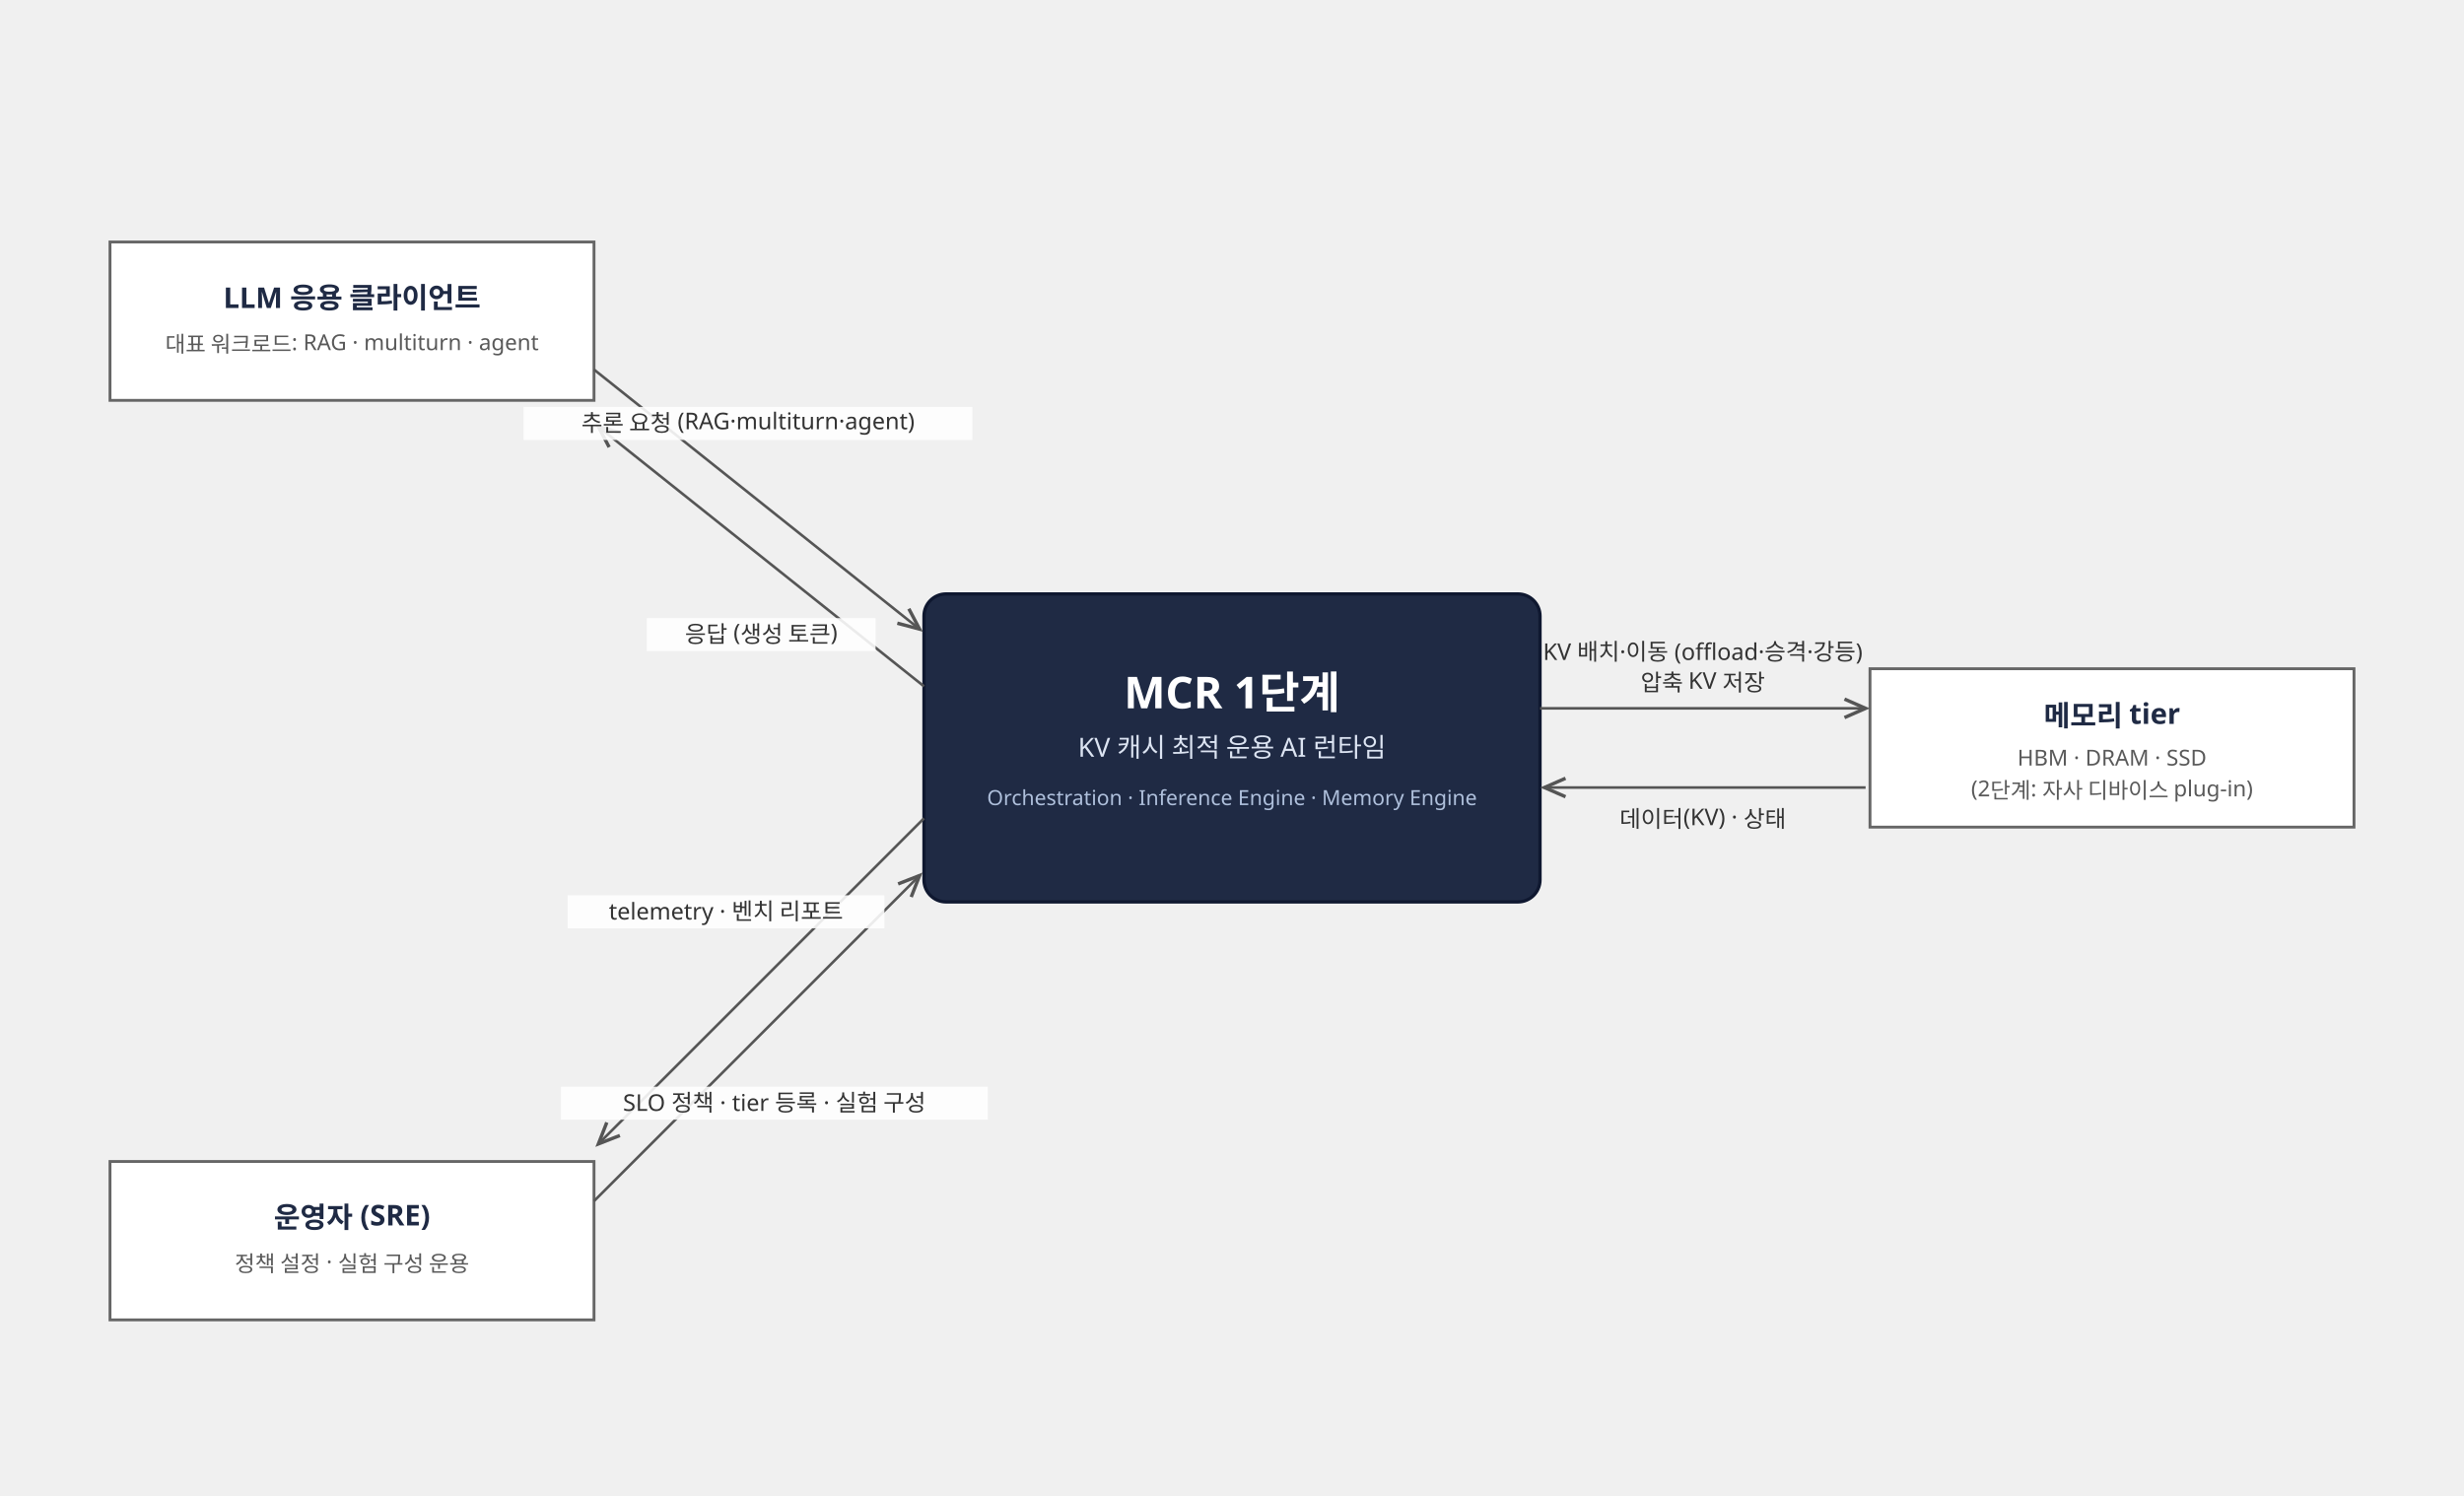
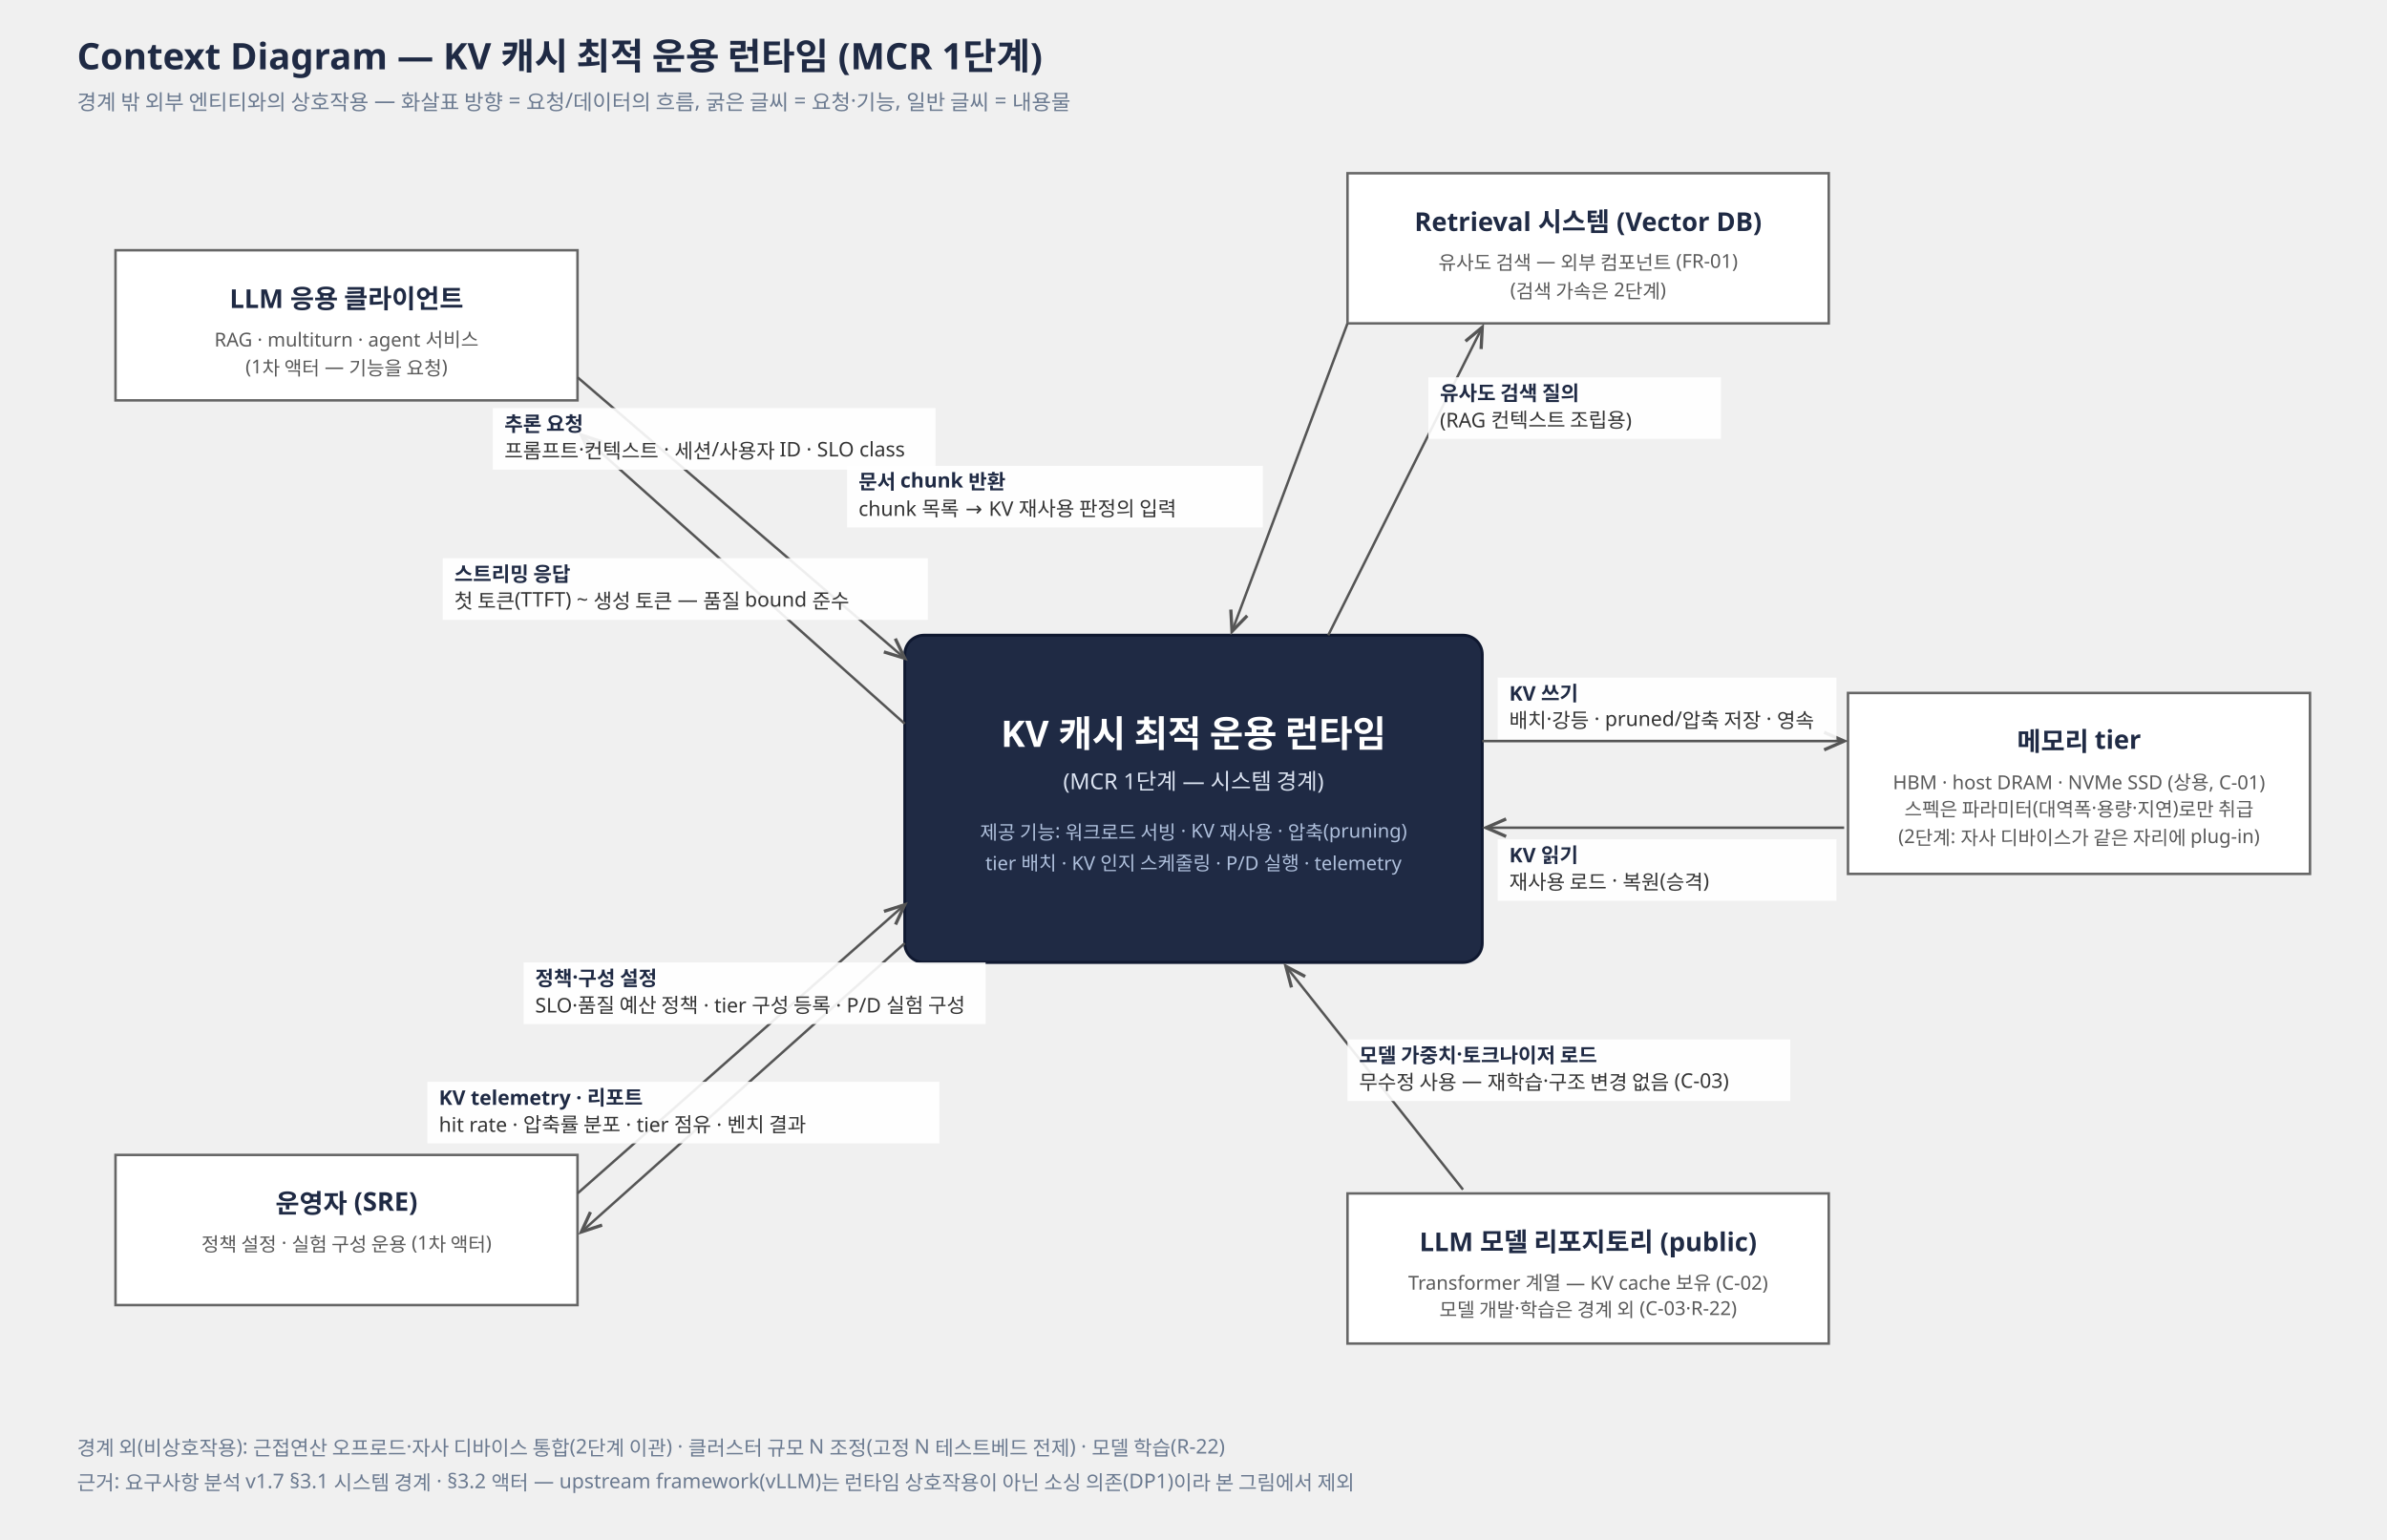
- <svg xmlns="http://www.w3.org/2000/svg" viewBox="0 0 1120 680" font-family="'Malgun Gothic','Apple SD Gothic Neo',sans-serif">
+ <svg xmlns="http://www.w3.org/2000/svg" viewBox="0 0 1240 800" font-family="'Malgun Gothic','Apple SD Gothic Neo',sans-serif">
  <defs>
    <style>
      .ext { fill: #FFFFFF; stroke: #666666; stroke-width: 1.3; }
-       .exttitle { font-size: 13px; font-weight: bold; fill: #1F2A44; text-anchor: middle; }
+       .exttitle { font-size: 13.5px; font-weight: bold; fill: #1F2A44; text-anchor: middle; }
      .extsub { font-size: 10px; fill: #595959; text-anchor: middle; }
-       .flow { stroke: #555555; stroke-width: 1.2; fill: none; }
-       .flowlabel { font-size: 10.5px; fill: #333333; text-anchor: middle; }
+       .flow { stroke: #555555; stroke-width: 1.3; fill: none; }
+       .fl { font-size: 10.5px; fill: #333333; }
+       .flb { font-size: 10.5px; font-weight: bold; fill: #1F2A44; }
+       .back { fill: #FFFFFF; opacity: 0.9; }
    </style>
-     <marker id="arrow" markerWidth="11" markerHeight="9" refX="9" refY="4.5" orient="auto">
+     <marker id="arrowc" markerWidth="11" markerHeight="9" refX="9" refY="4.5" orient="auto">
      <path d="M1,1 L9,4.5 L1,8" fill="none" stroke="#555555" stroke-width="1.3" />
    </marker>
  </defs>
-   <rect x="420" y="270" width="280" height="140" rx="10" fill="#1F2A44" stroke="#0F1830" stroke-width="1.5" />
-   <text x="560" y="322" text-anchor="middle" font-size="20" font-weight="bold" fill="#FFFFFF">MCR 1단계</text>
-   <text x="560" y="344" text-anchor="middle" font-size="12" fill="#DCE4F2">KV 캐시 최적 운용 AI 런타임</text>
-   <text x="560" y="366" text-anchor="middle" font-size="9.5" fill="#AFC0DC">Orchestration · Inference Engine · Memory Engine</text>
-   <rect class="ext" x="50" y="110" width="220" height="72" />
-   <text class="exttitle" x="160" y="140">LLM 응용 클라이언트</text>
-   <text class="extsub" x="160" y="160">대표 워크로드: RAG · multiturn · agent</text>
-   <rect class="ext" x="50" y="528" width="220" height="72" />
-   <text class="exttitle" x="160" y="558">운영자 (SRE)</text>
-   <text class="extsub" x="160" y="578">정책 설정 · 실험 구성 운용</text>
-   <rect class="ext" x="850" y="304" width="220" height="72" />
-   <text class="exttitle" x="960" y="330">메모리 tier</text>
-   <text class="extsub" x="960" y="348">HBM · DRAM · SSD</text>
-   <text class="extsub" x="960" y="362">(2단계: 자사 디바이스 plug-in)</text>
-   <line class="flow" x1="270" y1="168" x2="418" y2="286" marker-end="url(#arrow)" />
-   <line class="flow" x1="420" y1="312" x2="272" y2="194" marker-end="url(#arrow)" />
-   <line class="flow" x1="270" y1="546" x2="418" y2="398" marker-end="url(#arrow)" />
-   <line class="flow" x1="420" y1="372" x2="272" y2="520" marker-end="url(#arrow)" />
-   <line class="flow" x1="700" y1="322" x2="848" y2="322" marker-end="url(#arrow)" />
-   <line class="flow" x1="848" y1="358" x2="702" y2="358" marker-end="url(#arrow)" />
-   <g>
-     <rect x="238" y="185" width="204" height="15" fill="#FFFFFF" opacity="0.88" />
-     <text class="flowlabel" x="340" y="196">추론 요청 (RAG·multiturn·agent)</text>
-     <rect x="294" y="281" width="104" height="15" fill="#FFFFFF" opacity="0.88" />
-     <text class="flowlabel" x="346" y="292">응답 (생성 토큰)</text>
-     <rect x="255" y="494" width="194" height="15" fill="#FFFFFF" opacity="0.88" />
-     <text class="flowlabel" x="352" y="505">SLO 정책 · tier 등록 · 실험 구성</text>
-     <rect x="258" y="407" width="144" height="15" fill="#FFFFFF" opacity="0.88" />
-     <text class="flowlabel" x="330" y="418">telemetry · 벤치 리포트</text>
-     <text class="flowlabel" x="774" y="300">KV 배치·이동 (offload·승격·강등)</text>
-     <text class="flowlabel" x="774" y="314">압축 KV 저장</text>
-     <text class="flowlabel" x="774" y="376">데이터(KV) · 상태</text>
-   </g>
+   <text x="40" y="36" font-size="19" font-weight="700" fill="#1F2A44">Context Diagram — KV 캐시 최적 운용 런타임 (MCR 1단계)</text>
+   <text x="40" y="57" font-size="11" fill="#6B7A90">경계 밖 외부 엔티티와의 상호작용 — 화살표 방향 = 요청/데이터의 흐름, 굵은 글씨 = 요청·기능, 일반 글씨 = 내용물</text>
+   <rect x="470" y="330" width="300" height="170" rx="10" fill="#1F2A44" stroke="#0F1830" stroke-width="1.5" />
+   <text x="620" y="388" text-anchor="middle" font-size="19" font-weight="bold" fill="#FFFFFF">KV 캐시 최적 운용 런타임</text>
+   <text x="620" y="410" text-anchor="middle" font-size="11.5" fill="#DCE4F2">(MCR 1단계 — 시스템 경계)</text>
+   <text x="620" y="436" text-anchor="middle" font-size="10" fill="#AFC0DC">제공 기능: 워크로드 서빙 · KV 재사용 · 압축(pruning)</text>
+   <text x="620" y="452" text-anchor="middle" font-size="10" fill="#AFC0DC">tier 배치 · KV 인지 스케줄링 · P/D 실행 · telemetry</text>
+   <rect class="ext" x="60" y="130" width="240" height="78" />
+   <text class="exttitle" x="180" y="160">LLM 응용 클라이언트</text>
+   <text class="extsub" x="180" y="180">RAG · multiturn · agent 서비스</text>
+   <text class="extsub" x="180" y="194">(1차 액터 — 기능을 요청)</text>
+   <line class="flow" x1="300" y1="196" x2="470" y2="342" marker-end="url(#arrowc)" />
+   <line class="flow" x1="470" y1="376" x2="302" y2="226" marker-end="url(#arrowc)" />
+   <rect class="back" x="256" y="212" width="230" height="32" />
+   <text class="flb" x="262" y="224">추론 요청</text>
+   <text class="fl" x="262" y="238">프롬프트·컨텍스트 · 세션/사용자 ID · SLO class</text>
+   <rect class="back" x="230" y="290" width="252" height="32" />
+   <text class="flb" x="236" y="302">스트리밍 응답</text>
+   <text class="fl" x="236" y="316">첫 토큰(TTFT) ~ 생성 토큰 — 품질 bound 준수</text>
+   <rect class="ext" x="700" y="90" width="250" height="78" />
+   <text class="exttitle" x="825" y="120">Retrieval 시스템 (Vector DB)</text>
+   <text class="extsub" x="825" y="140">유사도 검색 — 외부 컴포넌트 (FR-01)</text>
+   <text class="extsub" x="825" y="154">(검색 가속은 2단계)</text>
+   <line class="flow" x1="700" y1="168" x2="640" y2="328" marker-end="url(#arrowc)" />
+   <line class="flow" x1="690" y1="330" x2="770" y2="170" marker-end="url(#arrowc)" />
+   <rect class="back" x="742" y="196" width="152" height="32" />
+   <text class="flb" x="748" y="208">유사도 검색 질의</text>
+   <text class="fl" x="748" y="222">(RAG 컨텍스트 조립용)</text>
+   <rect class="back" x="440" y="242" width="216" height="32" />
+   <text class="flb" x="446" y="254">문서 chunk 반환</text>
+   <text class="fl" x="446" y="268">chunk 목록 → KV 재사용 판정의 입력</text>
+   <rect class="ext" x="960" y="360" width="240" height="94" />
+   <text class="exttitle" x="1080" y="390">메모리 tier</text>
+   <text class="extsub" x="1080" y="410">HBM · host DRAM · NVMe SSD (상용, C-01)</text>
+   <text class="extsub" x="1080" y="424">스펙은 파라미터(대역폭·용량·지연)로만 취급</text>
+   <text class="extsub" x="1080" y="438">(2단계: 자사 디바이스가 같은 자리에 plug-in)</text>
+   <line class="flow" x1="770" y1="385" x2="958" y2="385" marker-end="url(#arrowc)" />
+   <line class="flow" x1="958" y1="430" x2="772" y2="430" marker-end="url(#arrowc)" />
+   <rect class="back" x="778" y="352" width="176" height="32" />
+   <text class="flb" x="784" y="364">KV 쓰기</text>
+   <text class="fl" x="784" y="378">배치·강등 · pruned/압축 저장 · 영속</text>
+   <rect class="back" x="778" y="436" width="176" height="32" />
+   <text class="flb" x="784" y="448">KV 읽기</text>
+   <text class="fl" x="784" y="462">재사용 로드 · 복원(승격)</text>
+   <rect class="ext" x="60" y="600" width="240" height="78" />
+   <text class="exttitle" x="180" y="630">운영자 (SRE)</text>
+   <text class="extsub" x="180" y="650">정책 설정 · 실험 구성 운용 (1차 액터)</text>
+   <line class="flow" x1="300" y1="620" x2="470" y2="470" marker-end="url(#arrowc)" />
+   <line class="flow" x1="470" y1="490" x2="302" y2="640" marker-end="url(#arrowc)" />
+   <rect class="back" x="272" y="500" width="240" height="32" />
+   <text class="flb" x="278" y="512">정책·구성 설정</text>
+   <text class="fl" x="278" y="526">SLO·품질 예산 정책 · tier 구성 등록 · P/D 실험 구성</text>
+   <rect class="back" x="222" y="562" width="266" height="32" />
+   <text class="flb" x="228" y="574">KV telemetry · 리포트</text>
+   <text class="fl" x="228" y="588">hit rate · 압축률 분포 · tier 점유 · 벤치 결과</text>
+   <rect class="ext" x="700" y="620" width="250" height="78" />
+   <text class="exttitle" x="825" y="650">LLM 모델 리포지토리 (public)</text>
+   <text class="extsub" x="825" y="670">Transformer 계열 — KV cache 보유 (C-02)</text>
+   <text class="extsub" x="825" y="684">모델 개발·학습은 경계 외 (C-03·R-22)</text>
+   <line class="flow" x1="760" y1="618" x2="668" y2="502" marker-end="url(#arrowc)" />
+   <rect class="back" x="700" y="540" width="230" height="32" />
+   <text class="flb" x="706" y="552">모델 가중치·토크나이저 로드</text>
+   <text class="fl" x="706" y="566">무수정 사용 — 재학습·구조 변경 없음 (C-03)</text>
+   <text x="40" y="756" font-size="10.5" fill="#6B7A90">경계 외(비상호작용): 근접연산 오프로드·자사 디바이스 통합(2단계 이관) · 클러스터 규모 N 조정(고정 N 테스트베드 전제) · 모델 학습(R-22)</text>
+   <text x="40" y="774" font-size="10.5" fill="#6B7A90">근거: 요구사항 분석 v1.7 §3.1 시스템 경계 · §3.2 액터 — upstream framework(vLLM)는 런타임 상호작용이 아닌 소싱 의존(DP1)이라 본 그림에서 제외</text>
</svg>
